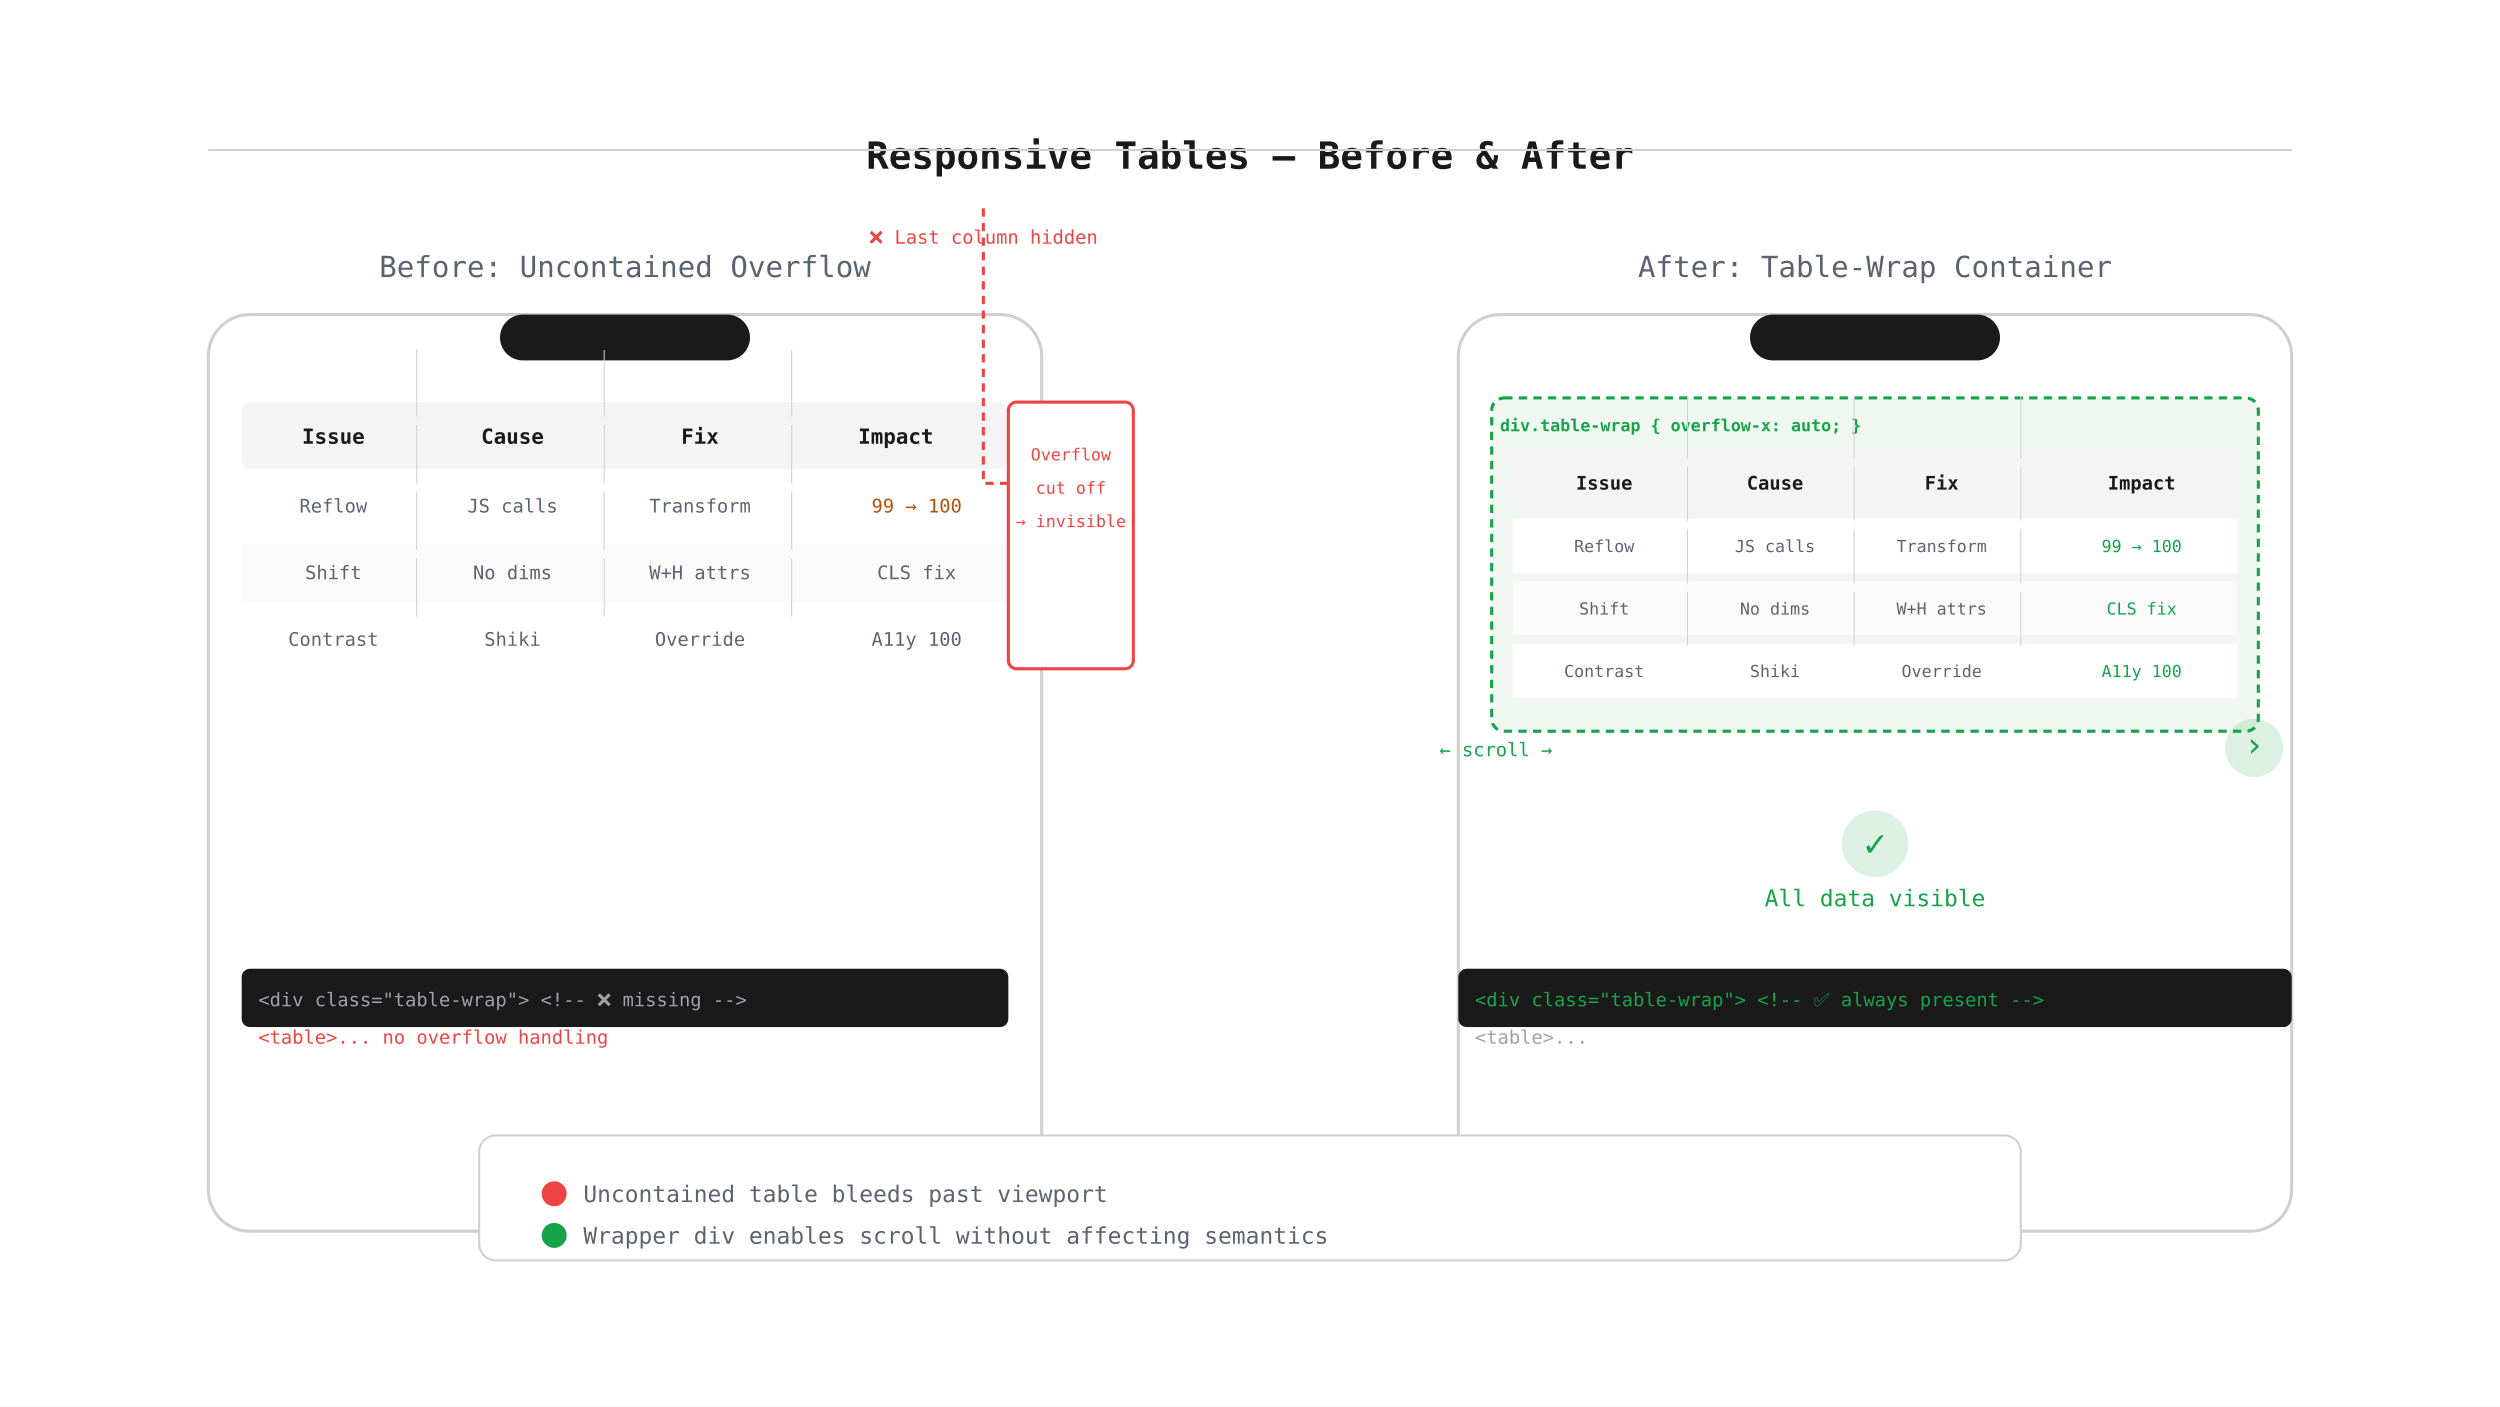
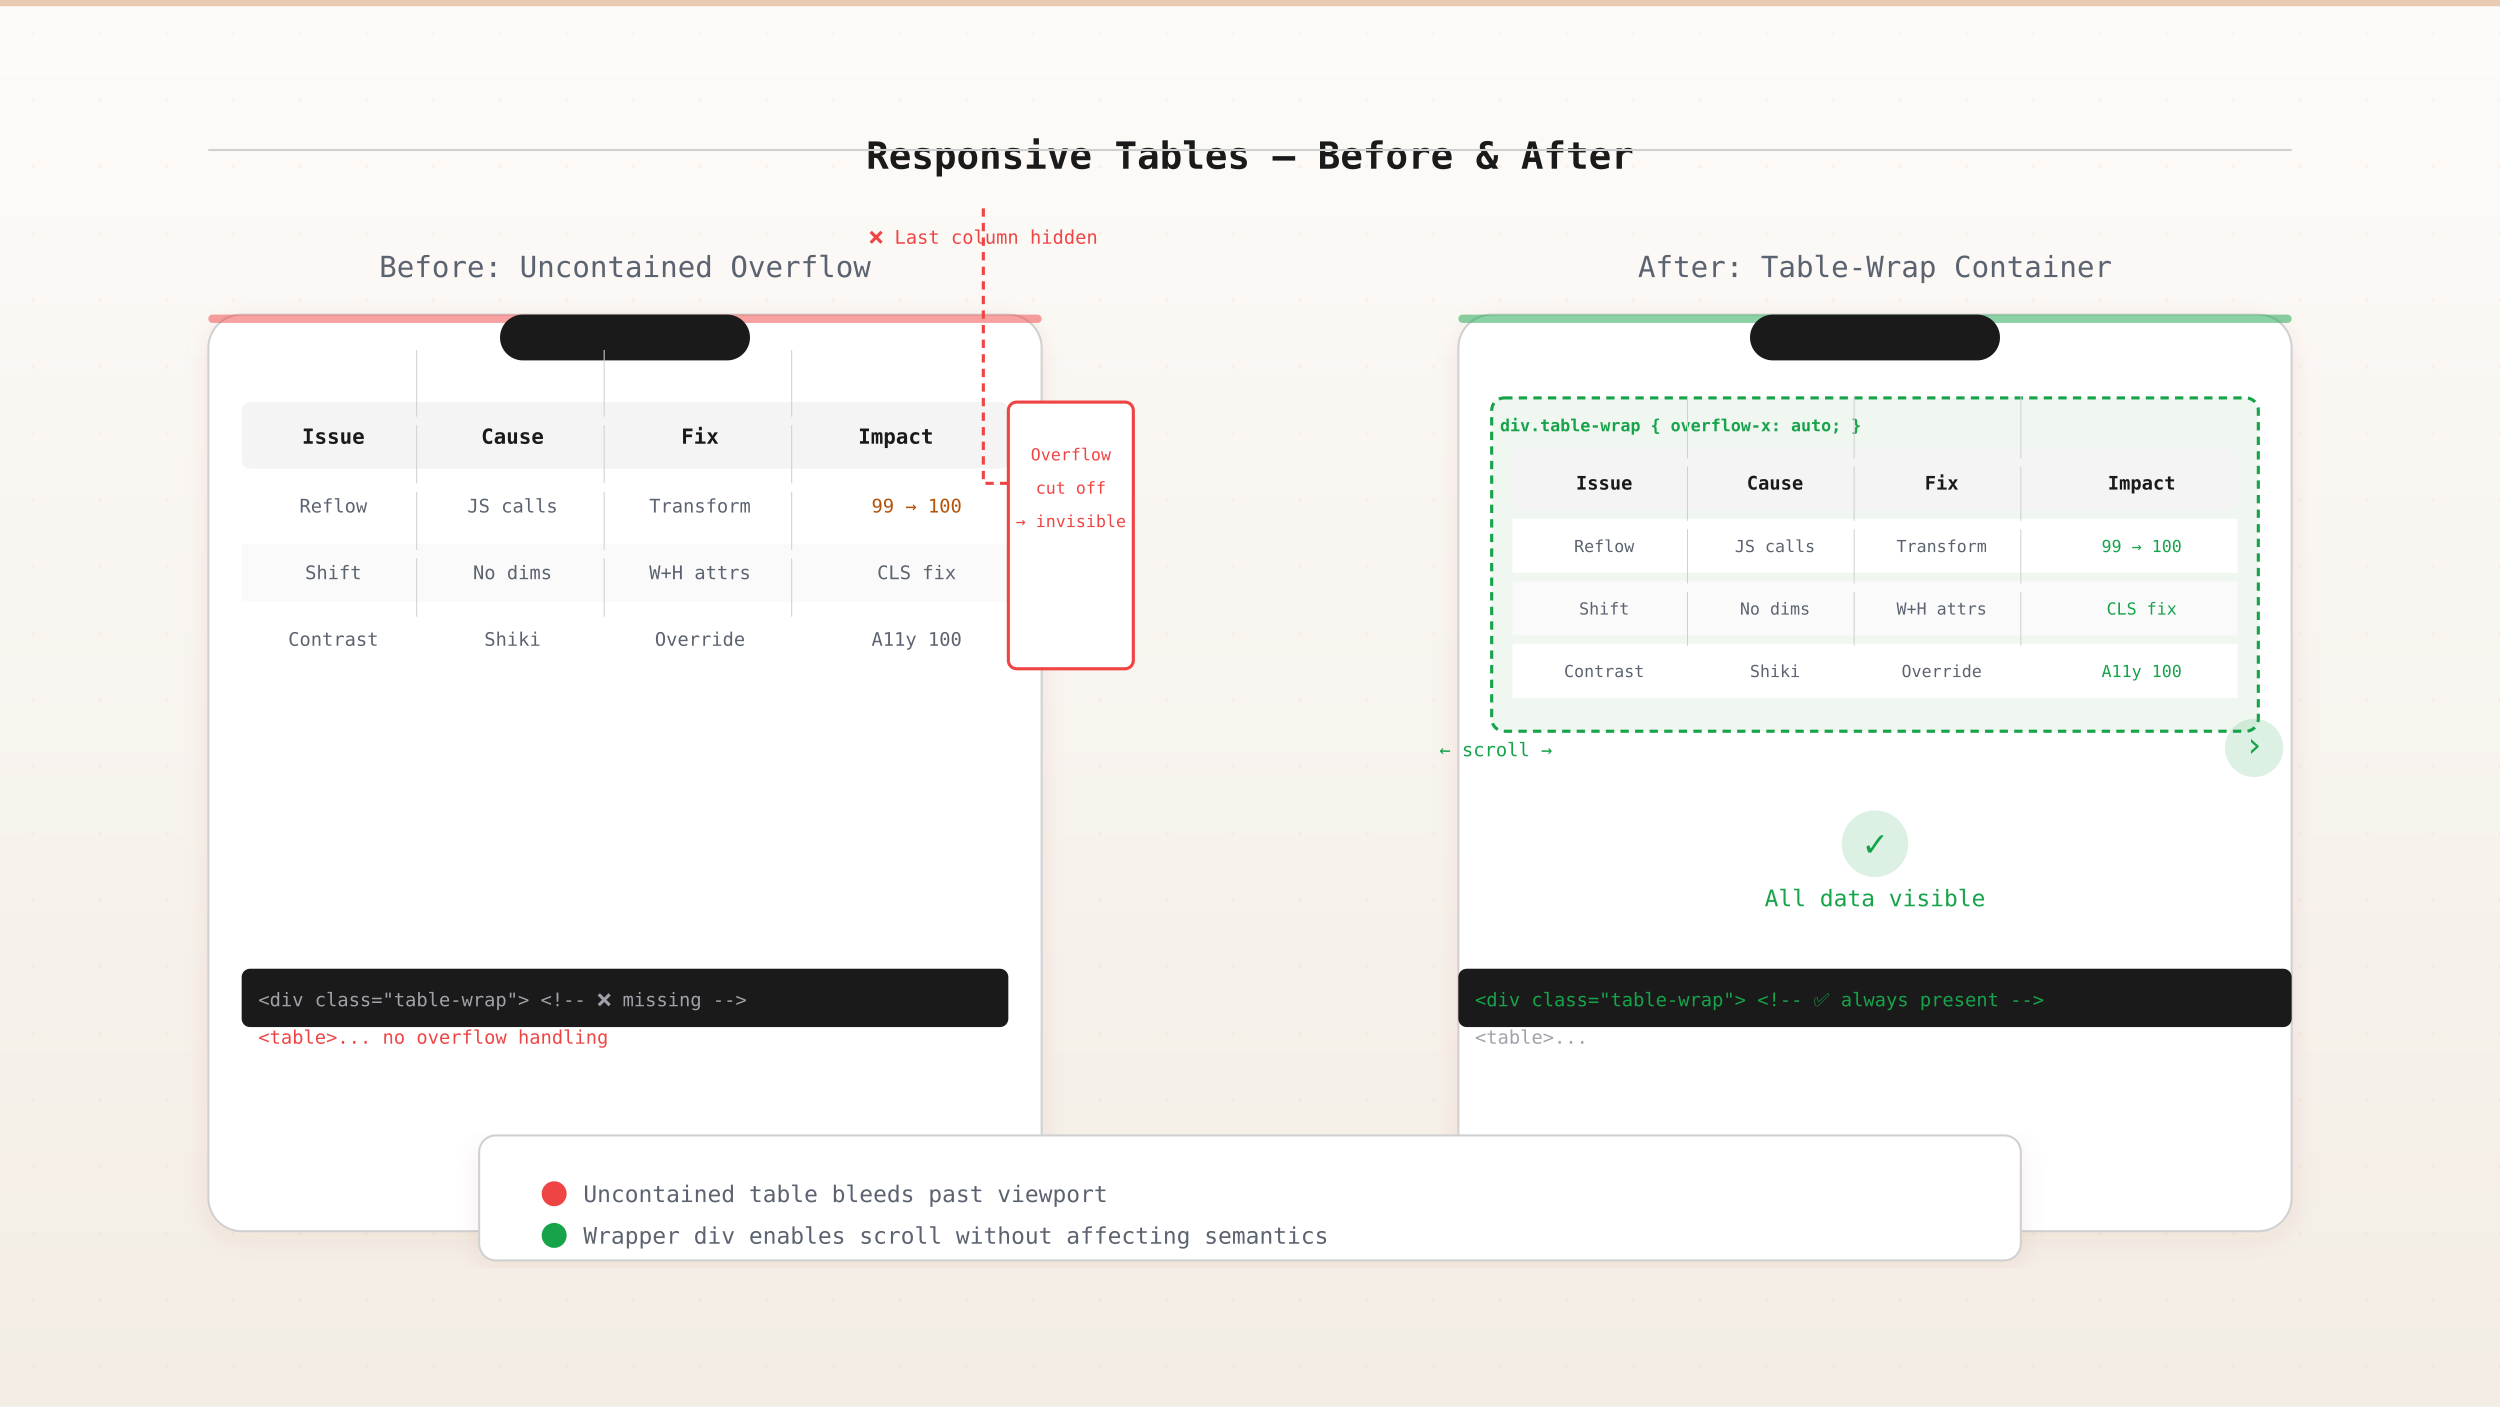
- <svg xmlns="http://www.w3.org/2000/svg" viewBox="0 0 1200 675" fill="none">
-   <rect width="1200" height="675" fill="#ffffff" />
+ <svg xmlns="http://www.w3.org/2000/svg" width="1200" height="675" viewBox="0 0 1200 675" fill="none">
+   <defs>
+     <linearGradient id="bgGrad" x1="0%" y1="0%" x2="0%" y2="100%">
+       <stop offset="0%" stop-color="#FDFBF9" />
+       <stop offset="100%" stop-color="#F3EDE4" />
+     </linearGradient>
+     <filter id="cardShadow" x="-6%" y="-6%" width="112%" height="112%">
+       <feDropShadow dx="0" dy="3" stdDeviation="6" flood-color="#B45309" flood-opacity="0.08" />
+     </filter>
+     <pattern id="dotgrid" x="0" y="0" width="32" height="32" patternUnits="userSpaceOnUse">
+       <circle cx="16" cy="16" r="0.8" fill="#B45309" opacity="0.06" />
+     </pattern>
+   </defs>
+   <rect width="1200" height="675" fill="url(#bgGrad)" />
+   <rect width="1200" height="675" fill="url(#dotgrid)" />
+   <rect x="0" y="0" width="1200" height="3" fill="#B45309" opacity="0.3" />
  <text x="600" y="81" text-anchor="middle" font-family="ui-monospace,monospace" font-size="18" fill="#1a1a1a" font-weight="700">Responsive Tables — Before &amp; After</text>
  <line x1="100" y1="72" x2="1100" y2="72" stroke="#d0d0d0" stroke-width="1" />
  <text x="300" y="133" text-anchor="middle" font-family="ui-monospace,monospace" font-size="14" fill="#5c6370">Before: Uncontained Overflow</text>
-   <rect x="100" y="151" width="400" height="440" rx="20" fill="#ffffff" stroke="#d0d0d0" stroke-width="1.5" />
+   <rect x="100" y="151" width="400" height="440" rx="16" fill="#ffffff" stroke="#d0d0d0" stroke-width="1" filter="url(#cardShadow)" />
+   <rect x="100" y="151" width="400" height="4" rx="2" fill="#EF4444" opacity="0.5" />
  <rect x="240" y="151" width="120" height="22" rx="11" fill="#1a1a1a" />
  <rect x="116" y="193" width="368" height="32" fill="#f4f4f4" rx="4" />
  <line x1="200" y1="168" x2="200" y2="200" stroke="#d0d0d0" stroke-width="0.5" />
  <line x1="290" y1="168" x2="290" y2="200" stroke="#d0d0d0" stroke-width="0.5" />
  <line x1="380" y1="168" x2="380" y2="200" stroke="#d0d0d0" stroke-width="0.5" />
  <text x="160" y="213" text-anchor="middle" font-family="ui-monospace,monospace" font-size="10" fill="#1a1a1a" font-weight="600">Issue</text>
  <text x="246" y="213" text-anchor="middle" font-family="ui-monospace,monospace" font-size="10" fill="#1a1a1a" font-weight="600">Cause</text>
  <text x="336" y="213" text-anchor="middle" font-family="ui-monospace,monospace" font-size="10" fill="#1a1a1a" font-weight="600">Fix</text>
  <text x="430" y="213" text-anchor="middle" font-family="ui-monospace,monospace" font-size="10" fill="#1a1a1a" font-weight="600">Impact</text>
  <rect x="116" y="229" width="368" height="28" fill="#ffffff" rx="0" />
  <line x1="200" y1="204" x2="200" y2="232" stroke="#d0d0d0" stroke-width="0.5" />
  <line x1="290" y1="204" x2="290" y2="232" stroke="#d0d0d0" stroke-width="0.5" />
  <line x1="380" y1="204" x2="380" y2="232" stroke="#d0d0d0" stroke-width="0.5" />
  <text x="160" y="246" text-anchor="middle" font-family="ui-monospace,monospace" font-size="9" fill="#5c6370">Reflow</text>
  <text x="246" y="246" text-anchor="middle" font-family="ui-monospace,monospace" font-size="9" fill="#5c6370">JS calls</text>
  <text x="336" y="246" text-anchor="middle" font-family="ui-monospace,monospace" font-size="9" fill="#5c6370">Transform</text>
  <text x="440" y="246" text-anchor="middle" font-family="ui-monospace,monospace" font-size="9" fill="#B45309">99 → 100</text>
  <rect x="116" y="261" width="368" height="28" fill="#fafafa" rx="0" />
  <line x1="200" y1="236" x2="200" y2="264" stroke="#d0d0d0" stroke-width="0.5" />
  <line x1="290" y1="236" x2="290" y2="264" stroke="#d0d0d0" stroke-width="0.5" />
  <line x1="380" y1="236" x2="380" y2="264" stroke="#d0d0d0" stroke-width="0.5" />
  <text x="160" y="278" text-anchor="middle" font-family="ui-monospace,monospace" font-size="9" fill="#5c6370">Shift</text>
  <text x="246" y="278" text-anchor="middle" font-family="ui-monospace,monospace" font-size="9" fill="#5c6370">No dims</text>
  <text x="336" y="278" text-anchor="middle" font-family="ui-monospace,monospace" font-size="9" fill="#5c6370">W+H attrs</text>
  <text x="440" y="278" text-anchor="middle" font-family="ui-monospace,monospace" font-size="9" fill="#5c6370">CLS fix</text>
  <rect x="116" y="293" width="368" height="28" fill="#ffffff" rx="0" />
  <line x1="200" y1="268" x2="200" y2="296" stroke="#d0d0d0" stroke-width="0.5" />
  <line x1="290" y1="268" x2="290" y2="296" stroke="#d0d0d0" stroke-width="0.5" />
  <line x1="380" y1="268" x2="380" y2="296" stroke="#d0d0d0" stroke-width="0.5" />
  <text x="160" y="310" text-anchor="middle" font-family="ui-monospace,monospace" font-size="9" fill="#5c6370">Contrast</text>
  <text x="246" y="310" text-anchor="middle" font-family="ui-monospace,monospace" font-size="9" fill="#5c6370">Shiki</text>
  <text x="336" y="310" text-anchor="middle" font-family="ui-monospace,monospace" font-size="9" fill="#5c6370">Override</text>
  <text x="440" y="310" text-anchor="middle" font-family="ui-monospace,monospace" font-size="9" fill="#5c6370">A11y 100</text>
  <rect x="484" y="193" width="60" height="128" fill="#ffffff" stroke="#EF4444" stroke-width="1.5" rx="4" />
  <text x="514" y="221" text-anchor="middle" font-family="ui-monospace,monospace" font-size="8" fill="#EF4444">Overflow</text>
  <text x="514" y="237" text-anchor="middle" font-family="ui-monospace,monospace" font-size="8" fill="#EF4444">cut off</text>
  <text x="514" y="253" text-anchor="middle" font-family="ui-monospace,monospace" font-size="8" fill="#EF4444">→ invisible</text>
  <path d="M 484 232 L 472 232 L 472 98" stroke="#EF4444" stroke-width="1.5" fill="none" stroke-dasharray="4 3" />
  <text x="472" y="117" text-anchor="middle" font-family="ui-monospace,monospace" font-size="9" fill="#EF4444">❌ Last column hidden</text>
  <text x="900" y="133" text-anchor="middle" font-family="ui-monospace,monospace" font-size="14" fill="#5c6370">After: Table-Wrap Container</text>
-   <rect x="700" y="151" width="400" height="440" rx="20" fill="#ffffff" stroke="#d0d0d0" stroke-width="1.5" />
+   <rect x="700" y="151" width="400" height="440" rx="16" fill="#ffffff" stroke="#d0d0d0" stroke-width="1" filter="url(#cardShadow)" />
+   <rect x="700" y="151" width="400" height="4" rx="2" fill="#16A34A" opacity="0.5" />
  <rect x="840" y="151" width="120" height="22" rx="11" fill="#1a1a1a" />
  <rect x="716" y="191" width="368" height="160" rx="6" fill="#f0f7f0" stroke="#16A34A" stroke-width="1.5" stroke-dasharray="4 3" />
  <text x="720" y="207" font-family="ui-monospace,monospace" font-size="8" fill="#16A34A" font-weight="600">div.table-wrap { overflow-x: auto; }</text>
  <rect x="726" y="215" width="348" height="30" fill="#f4f4f4" rx="4" />
  <line x1="810" y1="190" x2="810" y2="220" stroke="#d0d0d0" stroke-width="0.5" />
  <line x1="890" y1="190" x2="890" y2="220" stroke="#d0d0d0" stroke-width="0.5" />
  <line x1="970" y1="190" x2="970" y2="220" stroke="#d0d0d0" stroke-width="0.5" />
  <text x="770" y="235" text-anchor="middle" font-family="ui-monospace,monospace" font-size="9" fill="#1a1a1a" font-weight="600">Issue</text>
  <text x="852" y="235" text-anchor="middle" font-family="ui-monospace,monospace" font-size="9" fill="#1a1a1a" font-weight="600">Cause</text>
  <text x="932" y="235" text-anchor="middle" font-family="ui-monospace,monospace" font-size="9" fill="#1a1a1a" font-weight="600">Fix</text>
  <text x="1028" y="235" text-anchor="middle" font-family="ui-monospace,monospace" font-size="9" fill="#1a1a1a" font-weight="600">Impact</text>
  <rect x="726" y="249" width="348" height="26" fill="#ffffff" rx="0" />
  <line x1="810" y1="224" x2="810" y2="250" stroke="#d0d0d0" stroke-width="0.5" />
  <line x1="890" y1="224" x2="890" y2="250" stroke="#d0d0d0" stroke-width="0.5" />
  <line x1="970" y1="224" x2="970" y2="250" stroke="#d0d0d0" stroke-width="0.5" />
  <text x="770" y="265" text-anchor="middle" font-family="ui-monospace,monospace" font-size="8" fill="#5c6370">Reflow</text>
  <text x="852" y="265" text-anchor="middle" font-family="ui-monospace,monospace" font-size="8" fill="#5c6370">JS calls</text>
  <text x="932" y="265" text-anchor="middle" font-family="ui-monospace,monospace" font-size="8" fill="#5c6370">Transform</text>
  <text x="1028" y="265" text-anchor="middle" font-family="ui-monospace,monospace" font-size="8" fill="#16A34A">99 → 100</text>
  <rect x="726" y="279" width="348" height="26" fill="#fafafa" rx="0" />
  <line x1="810" y1="254" x2="810" y2="280" stroke="#d0d0d0" stroke-width="0.5" />
  <line x1="890" y1="254" x2="890" y2="280" stroke="#d0d0d0" stroke-width="0.5" />
  <line x1="970" y1="254" x2="970" y2="280" stroke="#d0d0d0" stroke-width="0.5" />
  <text x="770" y="295" text-anchor="middle" font-family="ui-monospace,monospace" font-size="8" fill="#5c6370">Shift</text>
  <text x="852" y="295" text-anchor="middle" font-family="ui-monospace,monospace" font-size="8" fill="#5c6370">No dims</text>
  <text x="932" y="295" text-anchor="middle" font-family="ui-monospace,monospace" font-size="8" fill="#5c6370">W+H attrs</text>
  <text x="1028" y="295" text-anchor="middle" font-family="ui-monospace,monospace" font-size="8" fill="#16A34A">CLS fix</text>
  <rect x="726" y="309" width="348" height="26" fill="#ffffff" rx="0" />
  <line x1="810" y1="284" x2="810" y2="310" stroke="#d0d0d0" stroke-width="0.5" />
  <line x1="890" y1="284" x2="890" y2="310" stroke="#d0d0d0" stroke-width="0.5" />
  <line x1="970" y1="284" x2="970" y2="310" stroke="#d0d0d0" stroke-width="0.5" />
  <text x="770" y="325" text-anchor="middle" font-family="ui-monospace,monospace" font-size="8" fill="#5c6370">Contrast</text>
  <text x="852" y="325" text-anchor="middle" font-family="ui-monospace,monospace" font-size="8" fill="#5c6370">Shiki</text>
  <text x="932" y="325" text-anchor="middle" font-family="ui-monospace,monospace" font-size="8" fill="#5c6370">Override</text>
  <text x="1028" y="325" text-anchor="middle" font-family="ui-monospace,monospace" font-size="8" fill="#16A34A">A11y 100</text>
  <rect x="1068" y="345" width="28" height="28" rx="14" fill="#16A34A" opacity="0.15" />
  <text x="1082" y="363" text-anchor="middle" font-family="ui-monospace,monospace" font-size="16" fill="#16A34A">›</text>
  <text x="718" y="363" text-anchor="middle" font-family="ui-monospace,monospace" font-size="9" fill="#16A34A">← scroll →</text>
  <circle cx="900" cy="405" r="16" fill="#16A34A" opacity="0.15" />
  <text x="900" y="411" text-anchor="middle" font-family="ui-monospace,monospace" font-size="18" fill="#16A34A">✓</text>
  <text x="900" y="435" text-anchor="middle" font-family="ui-monospace,monospace" font-size="11" fill="#16A34A">All data visible</text>
  <rect x="116" y="465" width="368" height="28" rx="4" fill="#1a1a1a" />
  <text x="124" y="483" font-family="ui-monospace,monospace" font-size="9" fill="#a1a1aa">&lt;div class="table-wrap"&gt;  &lt;!-- ❌ missing --&gt;</text>
  <text x="124" y="501" font-family="ui-monospace,monospace" font-size="9" fill="#EF4444">&lt;table&gt;... no overflow handling</text>
  <rect x="700" y="465" width="400" height="28" rx="4" fill="#1a1a1a" />
  <text x="708" y="483" font-family="ui-monospace,monospace" font-size="9" fill="#16A34A"> &lt;div class="table-wrap"&gt;  &lt;!-- ✅ always present --&gt;</text>
  <text x="708" y="501" font-family="ui-monospace,monospace" font-size="9" fill="#a1a1aa">   &lt;table&gt;... </text>
-   <rect x="230" y="545" width="740" height="60" rx="8" fill="#ffffff" stroke="#d0d0d0" stroke-width="1" />
+   <rect x="230" y="545" width="740" height="60" rx="8" fill="#ffffff" stroke="#d0d0d0" stroke-width="1" filter="url(#cardShadow)" />
  <circle cx="266" cy="573" r="6" fill="#EF4444" />
  <text x="280" y="577" font-family="ui-monospace,monospace" font-size="11" fill="#5c6370">Uncontained table bleeds past viewport</text>
  <circle cx="266" cy="593" r="6" fill="#16A34A" />
  <text x="280" y="597" font-family="ui-monospace,monospace" font-size="11" fill="#5c6370">Wrapper div enables scroll without affecting semantics</text>
</svg>
